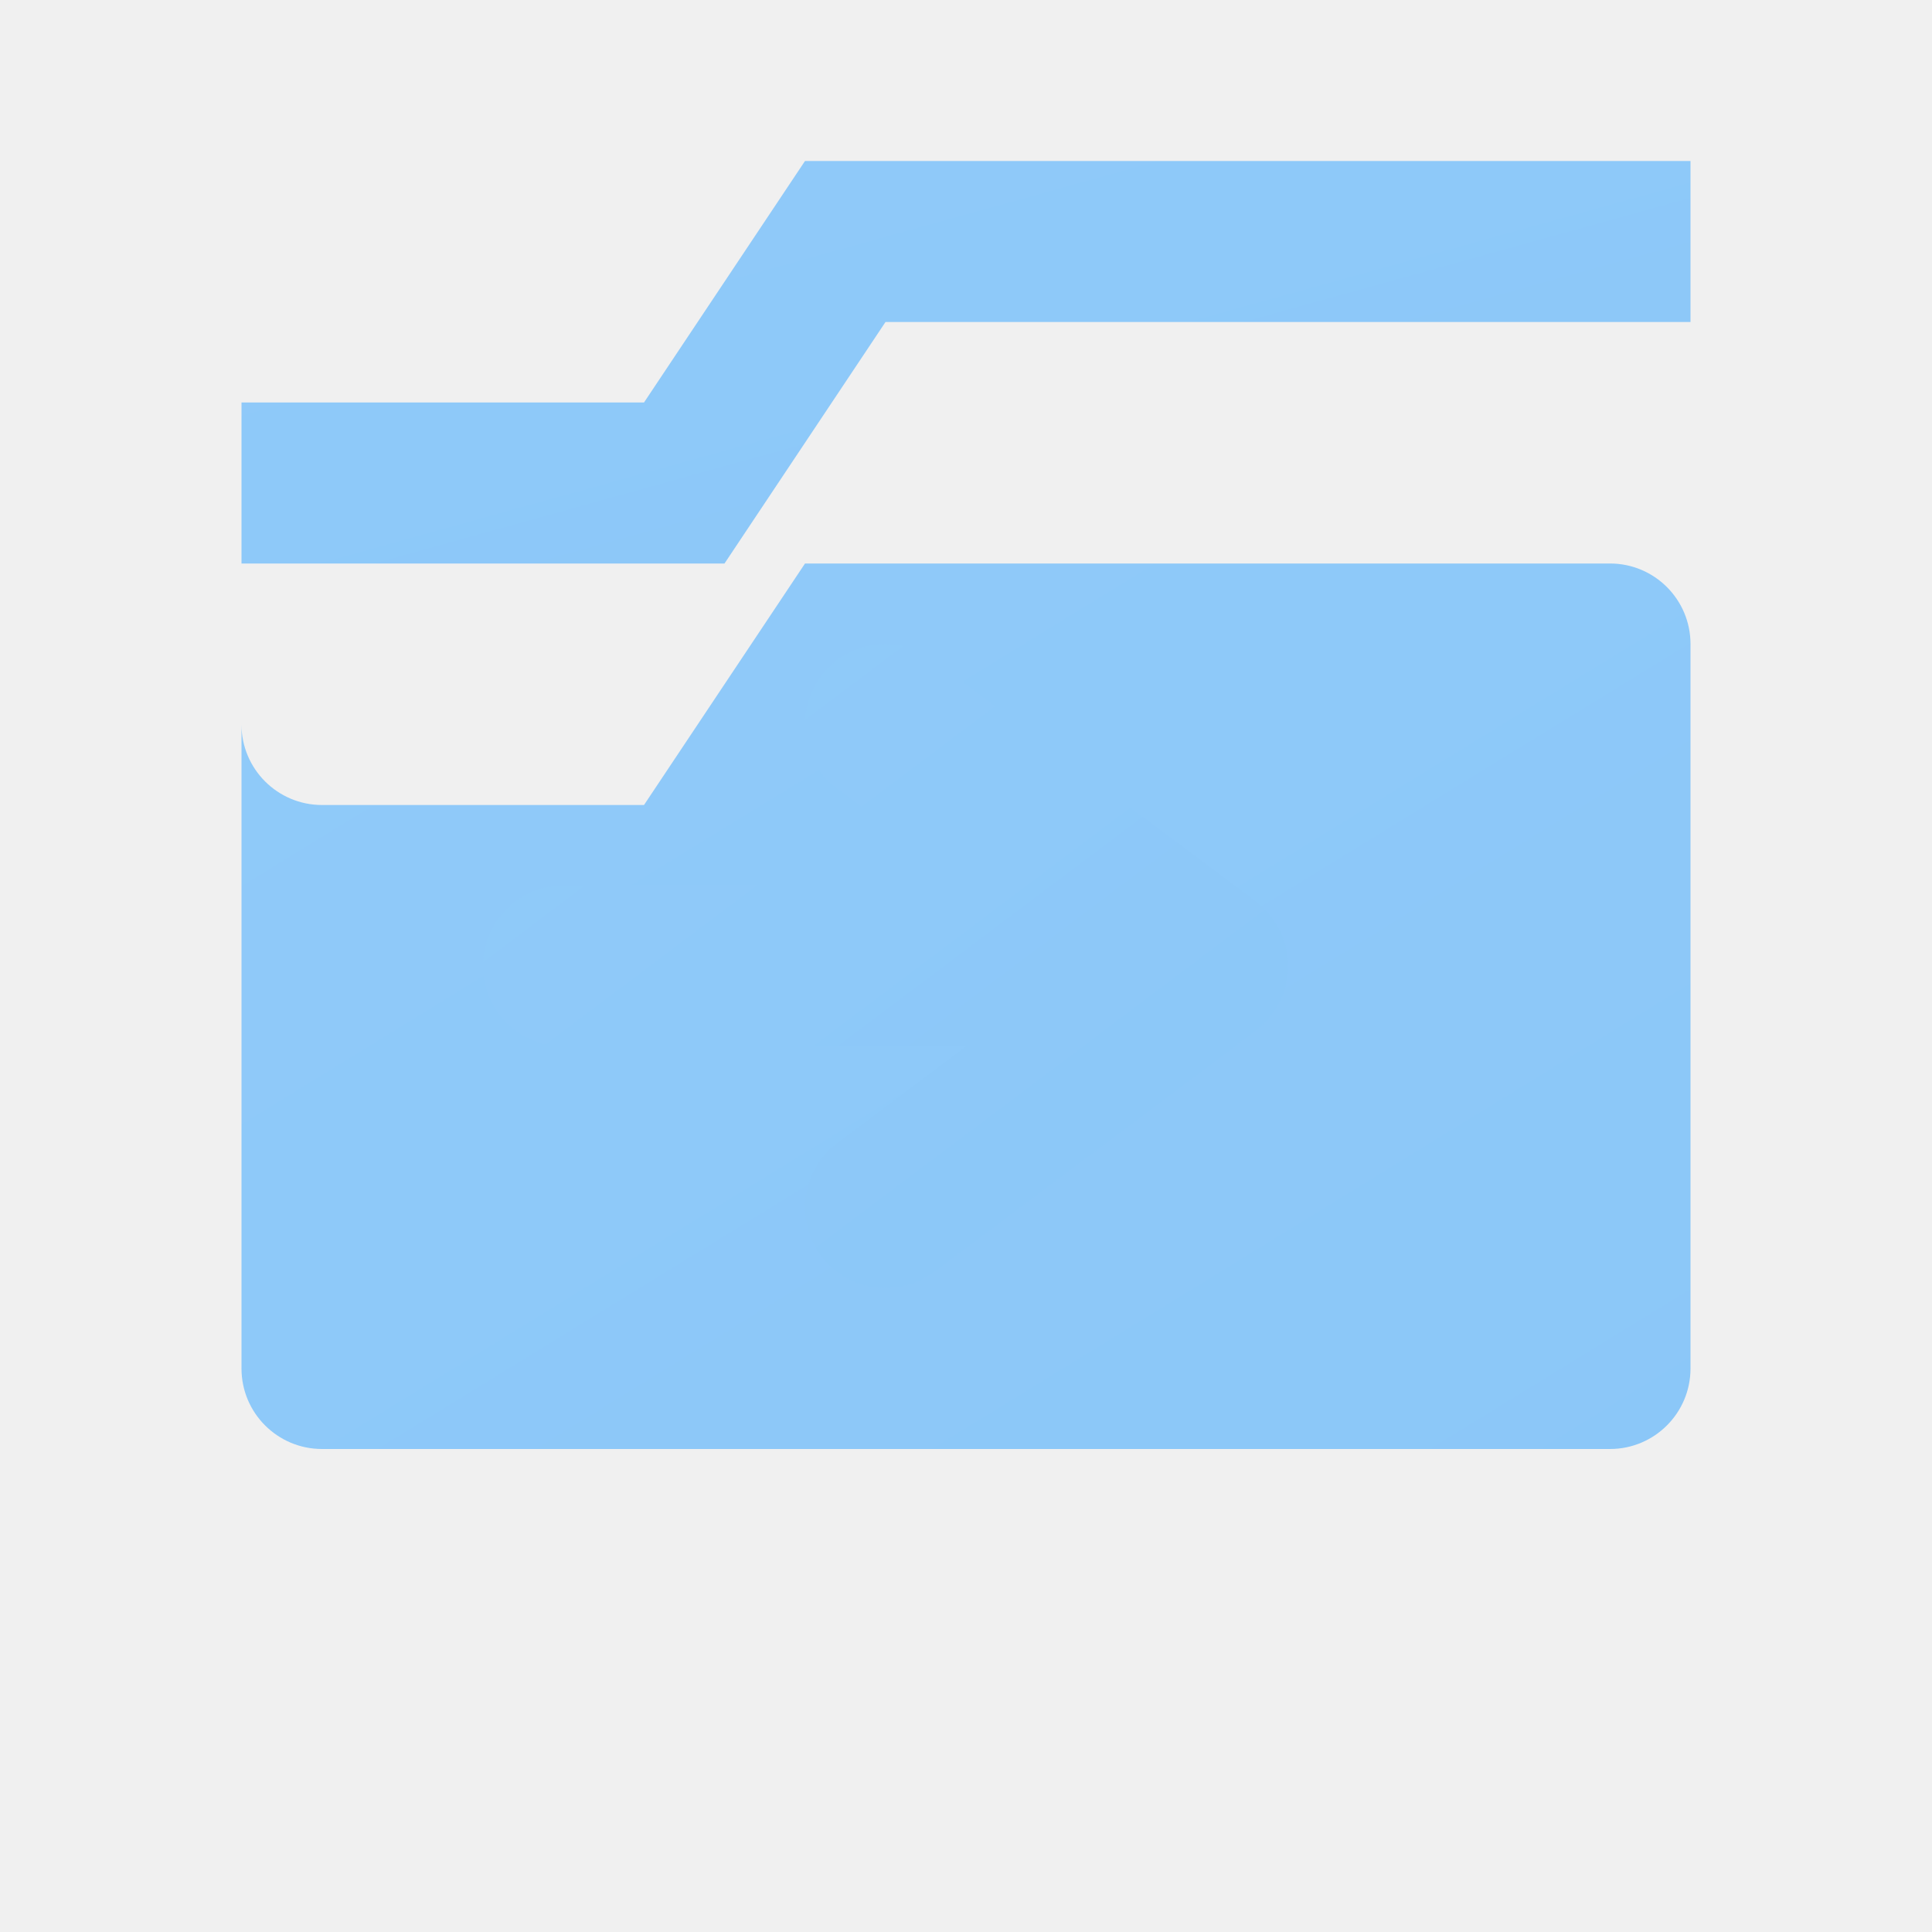
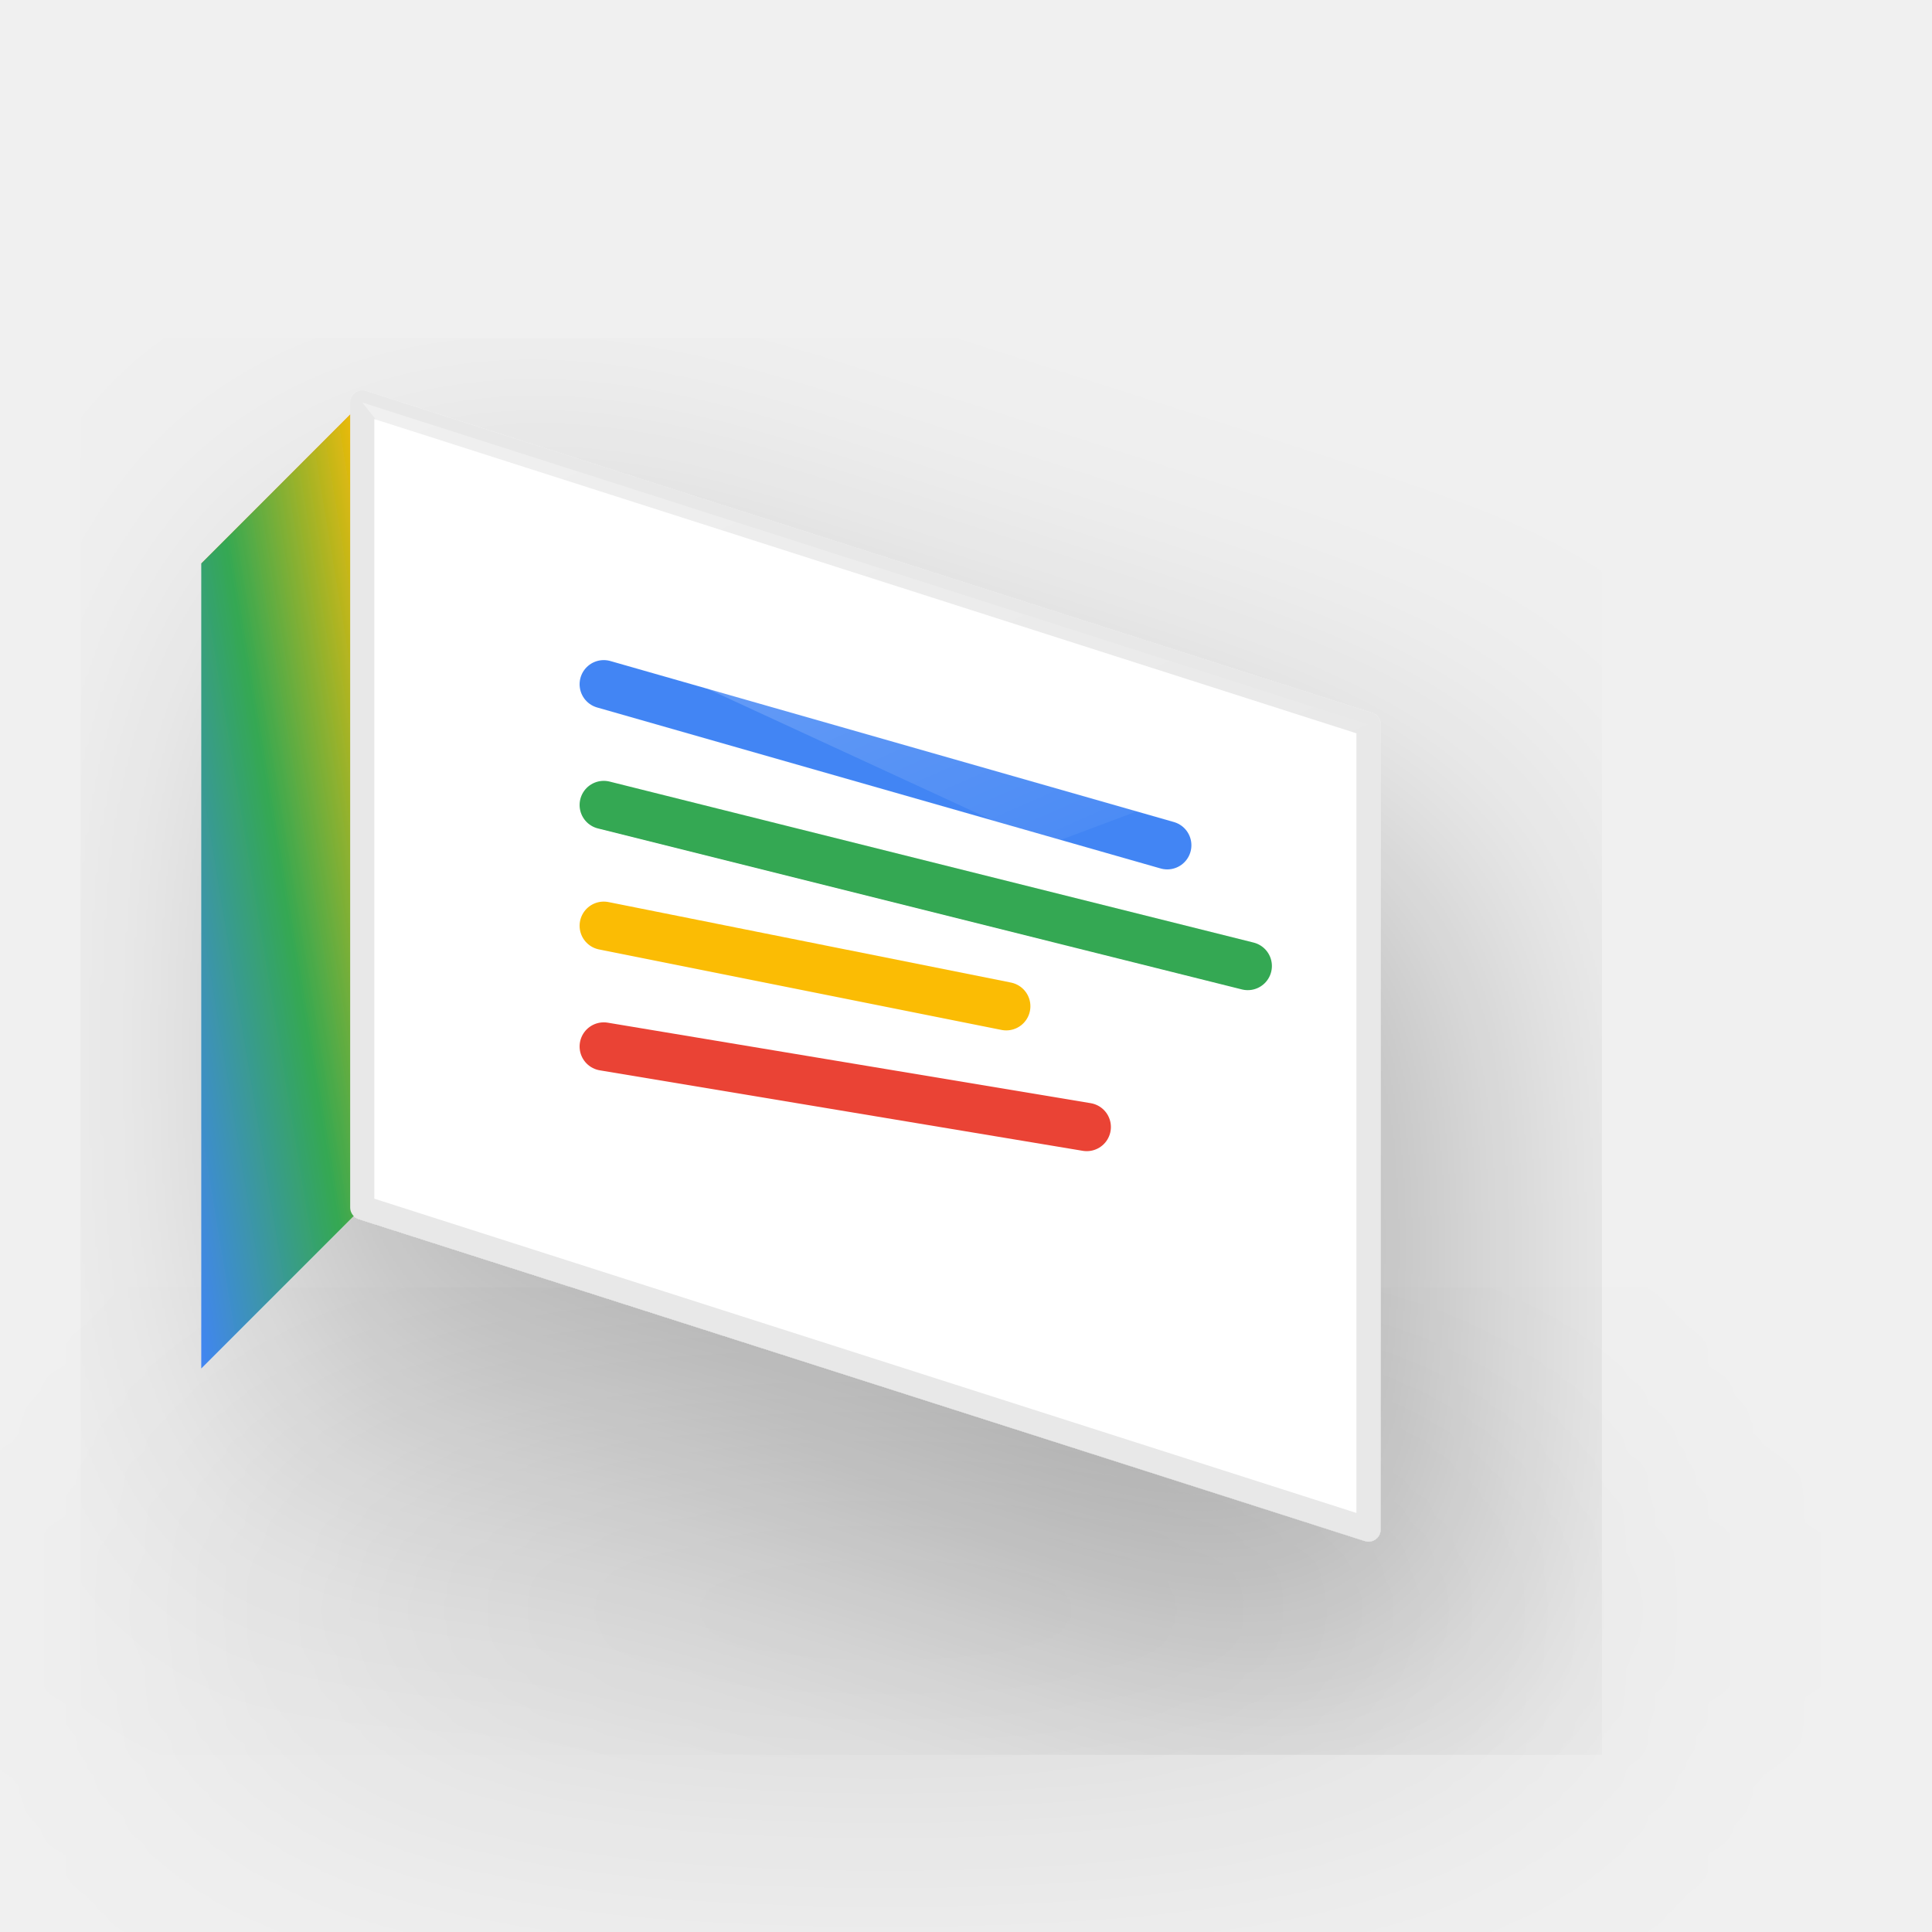
<svg xmlns="http://www.w3.org/2000/svg" viewBox="0 0 24 24" width="100" height="100">
  <defs>
-     <linearGradient id="g" x1="0" y1="0" x2="24" y2="24">
-       <stop offset="0%" stop-color="#90CAF9" />
-       <stop offset="100%" stop-color="#1E88E5" />
+     <linearGradient id="gLeft" x1="0" y1="1" x2="1" y2="0">
+       <stop offset="0%" stop-color="#4285F4" />
+       <stop offset="50%" stop-color="#34A853" />
+       <stop offset="100%" stop-color="#FBBC04" />
    </linearGradient>
+     <linearGradient id="gTop" x1="0" y1="1" x2="1" y2="0">
+       <stop offset="0%" stop-color="#FBBC04" />
+       <stop offset="100%" stop-color="#EA4335" />
+     </linearGradient>
+     <linearGradient id="glass" x1="0" y1="0" x2="1" y2="1">
+       <stop offset="0%" stop-color="#ffffff" stop-opacity="0.35" />
+       <stop offset="100%" stop-color="#ffffff" stop-opacity="0" />
+     </linearGradient>
+     <filter id="groundShadow" x="-30%" y="-30%" width="160%" height="160%">
+       <feGaussianBlur stdDeviation="2" />
+     </filter>
+     <filter id="objShadow" x="-20%" y="-20%" width="140%" height="140%">
+       <feDropShadow dx="1" dy="2" stdDeviation="2" flood-color="#000" flood-opacity="0.25" />
+     </filter>
  </defs>
-   <path d="M3 5h5l2-3h11v2H11l-2 3H3z" fill="url(#g)" />
-   <path d="M3 8v9a1 1 0 0 0 1 1h16a1 1 0 0 0 1-1V8a1 1 0 0 0-1-1H10l-2 3H4a1 1 0 0 1-1-1z" fill="url(#g)" />
-   <path d="M7 12h7M11 9l4 3-4 3" fill="none" stroke="url(#g)" stroke-width="2" stroke-linecap="round" stroke-linejoin="round" />
+   <ellipse cx="11" cy="20" rx="8.5" ry="2.5" fill="#00000018" filter="url(#groundShadow)" />
+   <g filter="url(#objShadow)">
+     <polygon points="4.5,5 17,9 15,11 2.5,7" fill="url(#gTop)" stroke-linejoin="round" />
+     <polygon points="4.5,5 2.5,7 2.5,17 4.5,15" fill="url(#gLeft)" stroke-linejoin="round" />
+     <polygon points="4.5,5 17,9 17,19 4.5,15" fill="#ffffff" stroke="#e8e8e8" stroke-width="0.3" stroke-linejoin="round" />
+   </g>
+   <g stroke-linecap="round" fill="none">
+     <line x1="7.5" y1="8.5" x2="14.5" y2="10.5" stroke="#4285F4" stroke-width="0.6" />
+     <line x1="7.5" y1="10" x2="15.5" y2="12" stroke="#34A853" stroke-width="0.6" />
+     <line x1="7.5" y1="11.5" x2="12.5" y2="12.5" stroke="#FBBC04" stroke-width="0.6" />
+     <line x1="7.5" y1="13" x2="13.5" y2="14" stroke="#EA4335" stroke-width="0.6" />
+   </g>
+   <polygon points="4.5,5 17,9 13,10.5 6.5,7.5" fill="url(#glass)" stroke-linejoin="round" />
</svg>
